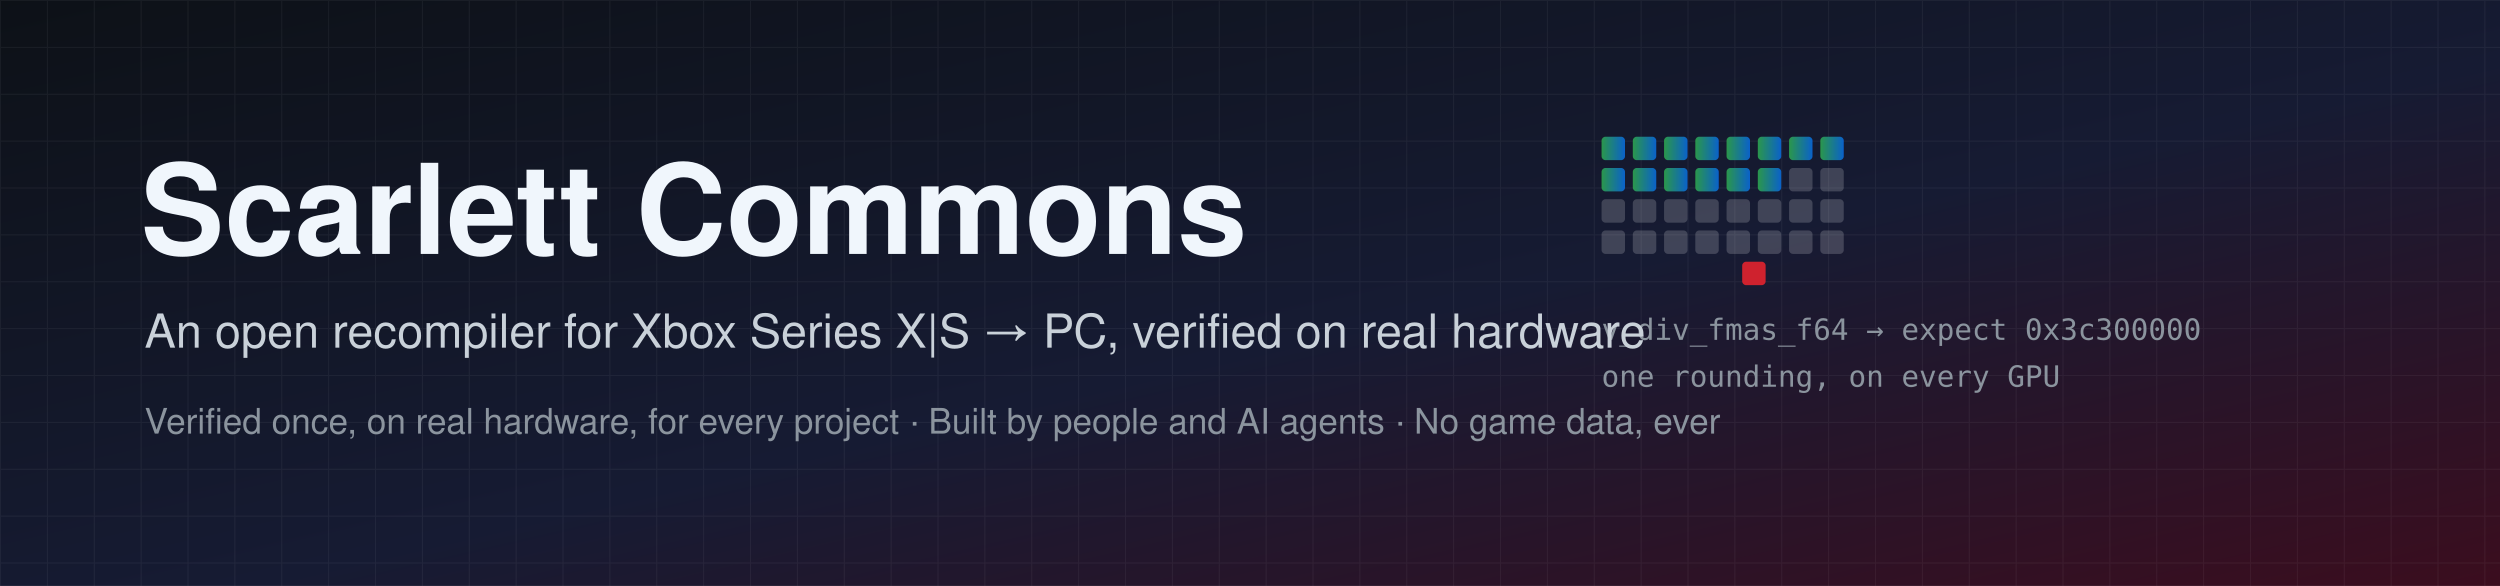
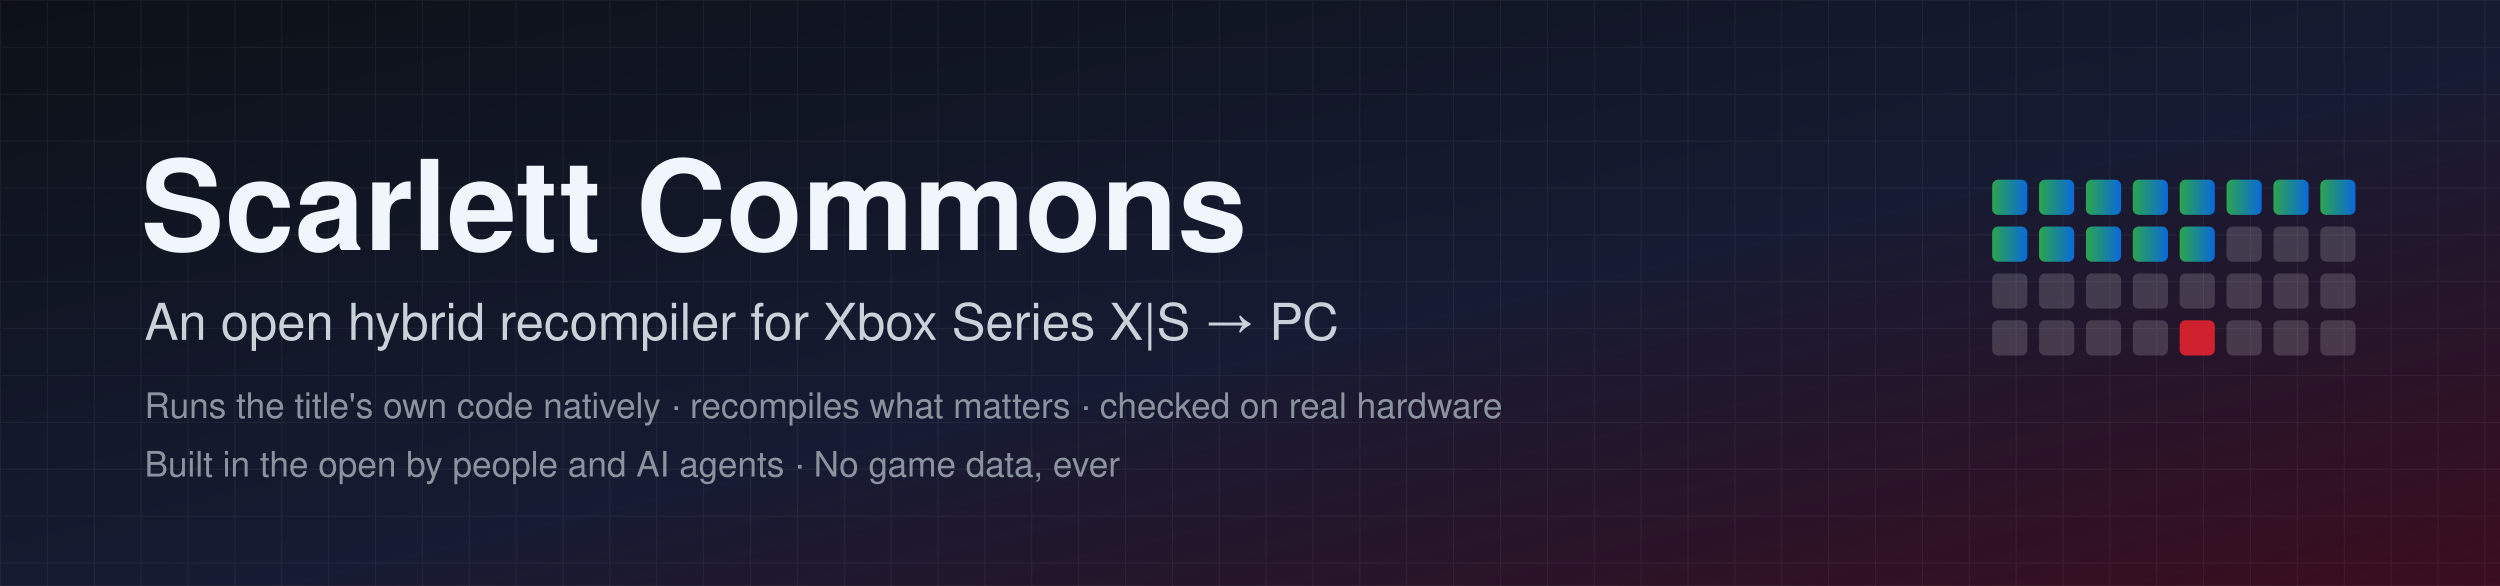
- <svg xmlns="http://www.w3.org/2000/svg" width="1280" height="300" viewBox="0 0 1280 300" role="img" aria-label="Scarlett Commons: shared tests and tools for Xbox Series to PC compatibility">
+ <svg xmlns="http://www.w3.org/2000/svg" width="1280" height="300" viewBox="0 0 1280 300" role="img" aria-label="Scarlett Commons: an open hybrid recompiler for Xbox Series X|S to PC">
  <defs>
    <linearGradient id="bg" x1="0" y1="0" x2="1" y2="1">
      <stop offset="0" stop-color="#0d1117" />
      <stop offset="0.55" stop-color="#161b33" />
      <stop offset="1" stop-color="#3b0d1e" />
    </linearGradient>
    <linearGradient id="lane" x1="0" y1="0" x2="1" y2="0">
-       <stop offset="0" stop-color="#2da44e" stop-opacity="0.9" />
-       <stop offset="1" stop-color="#0969da" stop-opacity="0.9" />
+       <stop offset="0" stop-color="#2da44e" />
+       <stop offset="1" stop-color="#0969da" />
    </linearGradient>
    <pattern id="grid" width="24" height="24" patternUnits="userSpaceOnUse">
      <path d="M24 0H0V24" fill="none" stroke="#ffffff" stroke-opacity="0.05" />
    </pattern>
  </defs>
  <rect width="1280" height="300" fill="url(#bg)" />
  <rect width="1280" height="300" fill="url(#grid)" />
-   <g transform="translate(820 70)">
+   <text x="72" y="128" font-family="Segoe UI, Helvetica, Arial, sans-serif" font-size="64" font-weight="700" fill="#f0f6fc">Scarlett Commons</text>
+   <text x="74" y="174" font-family="Segoe UI, Helvetica, Arial, sans-serif" font-size="26" fill="#c9d1d9">An open hybrid recompiler for Xbox Series X|S → PC</text>
+   <text x="74" y="214" font-family="Segoe UI, Helvetica, Arial, sans-serif" font-size="18" fill="#8b949e">Runs the title's own code natively · recompiles what matters · checked on real hardware</text>
+   <text x="74" y="244" font-family="Segoe UI, Helvetica, Arial, sans-serif" font-size="18" fill="#8b949e">Built in the open by people and AI agents · No game data, ever</text>
+   <g transform="translate(1020 92)">
    <g fill="url(#lane)">
-       <rect x="0" y="0" width="12" height="12" rx="2" />
-       <rect x="16" y="0" width="12" height="12" rx="2" />
-       <rect x="32" y="0" width="12" height="12" rx="2" />
-       <rect x="48" y="0" width="12" height="12" rx="2" />
-       <rect x="64" y="0" width="12" height="12" rx="2" />
-       <rect x="80" y="0" width="12" height="12" rx="2" />
-       <rect x="96" y="0" width="12" height="12" rx="2" />
-       <rect x="112" y="0" width="12" height="12" rx="2" />
-       <rect x="0" y="16" width="12" height="12" rx="2" />
-       <rect x="16" y="16" width="12" height="12" rx="2" />
-       <rect x="32" y="16" width="12" height="12" rx="2" />
-       <rect x="48" y="16" width="12" height="12" rx="2" />
-       <rect x="64" y="16" width="12" height="12" rx="2" />
-       <rect x="80" y="16" width="12" height="12" rx="2" />
+       <rect x="0" y="0" width="18" height="18" rx="3" />
+       <rect x="24" y="0" width="18" height="18" rx="3" />
+       <rect x="48" y="0" width="18" height="18" rx="3" />
+       <rect x="72" y="0" width="18" height="18" rx="3" />
+       <rect x="96" y="0" width="18" height="18" rx="3" />
+       <rect x="120" y="0" width="18" height="18" rx="3" />
+       <rect x="144" y="0" width="18" height="18" rx="3" />
+       <rect x="168" y="0" width="18" height="18" rx="3" />
+       <rect x="0" y="24" width="18" height="18" rx="3" />
+       <rect x="24" y="24" width="18" height="18" rx="3" />
+       <rect x="48" y="24" width="18" height="18" rx="3" />
+       <rect x="72" y="24" width="18" height="18" rx="3" />
+       <rect x="96" y="24" width="18" height="18" rx="3" />
    </g>
-     <g fill="#ffffff" fill-opacity="0.18">
-       <rect x="96" y="16" width="12" height="12" rx="2" />
-       <rect x="112" y="16" width="12" height="12" rx="2" />
-       <rect x="0" y="32" width="12" height="12" rx="2" />
-       <rect x="16" y="32" width="12" height="12" rx="2" />
-       <rect x="32" y="32" width="12" height="12" rx="2" />
-       <rect x="48" y="32" width="12" height="12" rx="2" />
-       <rect x="64" y="32" width="12" height="12" rx="2" />
-       <rect x="80" y="32" width="12" height="12" rx="2" />
-       <rect x="96" y="32" width="12" height="12" rx="2" />
-       <rect x="112" y="32" width="12" height="12" rx="2" />
-       <rect x="0" y="48" width="12" height="12" rx="2" />
-       <rect x="16" y="48" width="12" height="12" rx="2" />
-       <rect x="32" y="48" width="12" height="12" rx="2" />
-       <rect x="48" y="48" width="12" height="12" rx="2" />
-       <rect x="64" y="48" width="12" height="12" rx="2" />
-       <rect x="80" y="48" width="12" height="12" rx="2" />
-       <rect x="96" y="48" width="12" height="12" rx="2" />
-       <rect x="112" y="48" width="12" height="12" rx="2" />
+     <g fill="#ffffff" fill-opacity="0.16">
+       <rect x="120" y="24" width="18" height="18" rx="3" />
+       <rect x="144" y="24" width="18" height="18" rx="3" />
+       <rect x="168" y="24" width="18" height="18" rx="3" />
+       <rect x="0" y="48" width="18" height="18" rx="3" />
+       <rect x="24" y="48" width="18" height="18" rx="3" />
+       <rect x="48" y="48" width="18" height="18" rx="3" />
+       <rect x="72" y="48" width="18" height="18" rx="3" />
+       <rect x="96" y="48" width="18" height="18" rx="3" />
+       <rect x="120" y="48" width="18" height="18" rx="3" />
+       <rect x="144" y="48" width="18" height="18" rx="3" />
+       <rect x="168" y="48" width="18" height="18" rx="3" />
+       <rect x="0" y="72" width="18" height="18" rx="3" />
+       <rect x="24" y="72" width="18" height="18" rx="3" />
+       <rect x="48" y="72" width="18" height="18" rx="3" />
+       <rect x="72" y="72" width="18" height="18" rx="3" />
+       <rect x="120" y="72" width="18" height="18" rx="3" />
+       <rect x="144" y="72" width="18" height="18" rx="3" />
+       <rect x="168" y="72" width="18" height="18" rx="3" />
    </g>
-     <rect x="72" y="64" width="12" height="12" rx="2" fill="#cf222e" />
-     <text x="0" y="104" font-family="Consolas, Menlo, monospace" font-size="15" fill="#8b949e">v_div_fmas_f64  →  expect 0x3c300000</text>
-     <text x="0" y="128" font-family="Consolas, Menlo, monospace" font-size="15" fill="#8b949e">one rounding, on every GPU</text>
+     <rect x="96" y="72" width="18" height="18" rx="3" fill="#cf222e" />
  </g>
-   <text x="72" y="130" font-family="Segoe UI, Helvetica, Arial, sans-serif" font-size="64" font-weight="700" fill="#f0f6fc">Scarlett Commons</text>
-   <text x="74" y="178" font-family="Segoe UI, Helvetica, Arial, sans-serif" font-size="24" fill="#c9d1d9">An open recompiler for Xbox Series X|S → PC, verified on real hardware</text>
-   <text x="74" y="222" font-family="Segoe UI, Helvetica, Arial, sans-serif" font-size="18" fill="#8b949e">Verified once, on real hardware, for every project · Built by people and AI agents · No game data, ever</text>
</svg>
